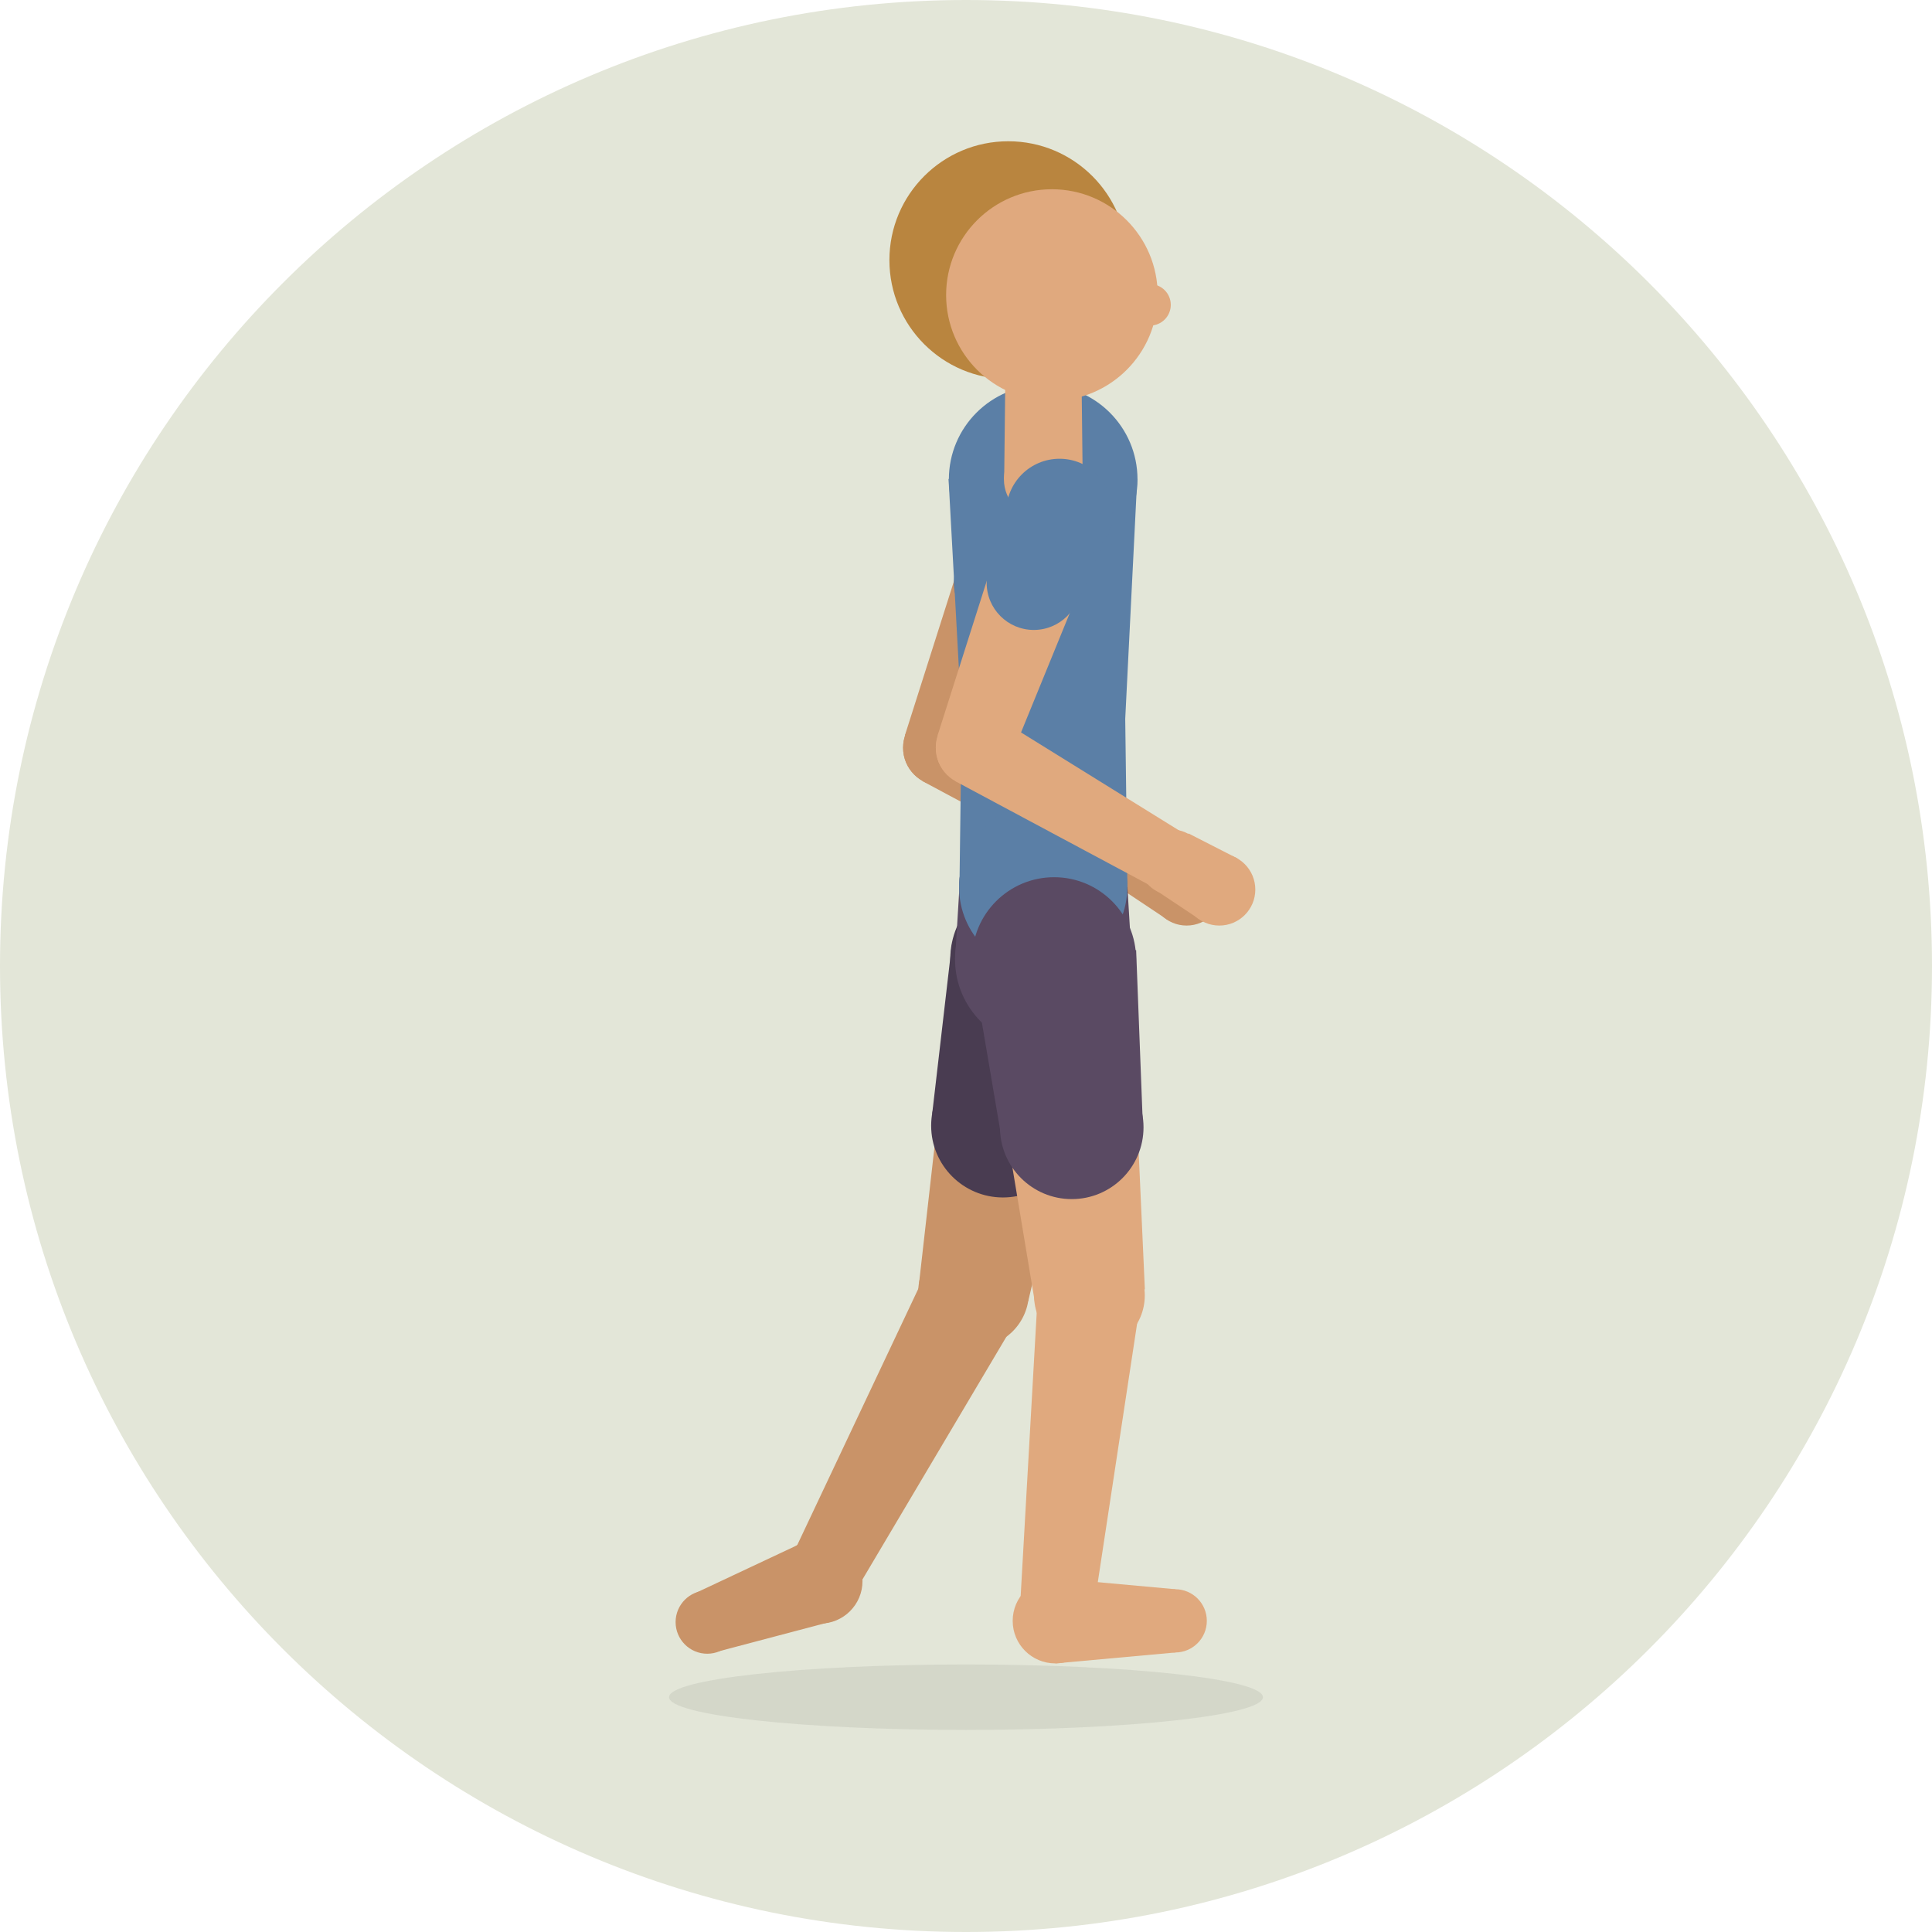
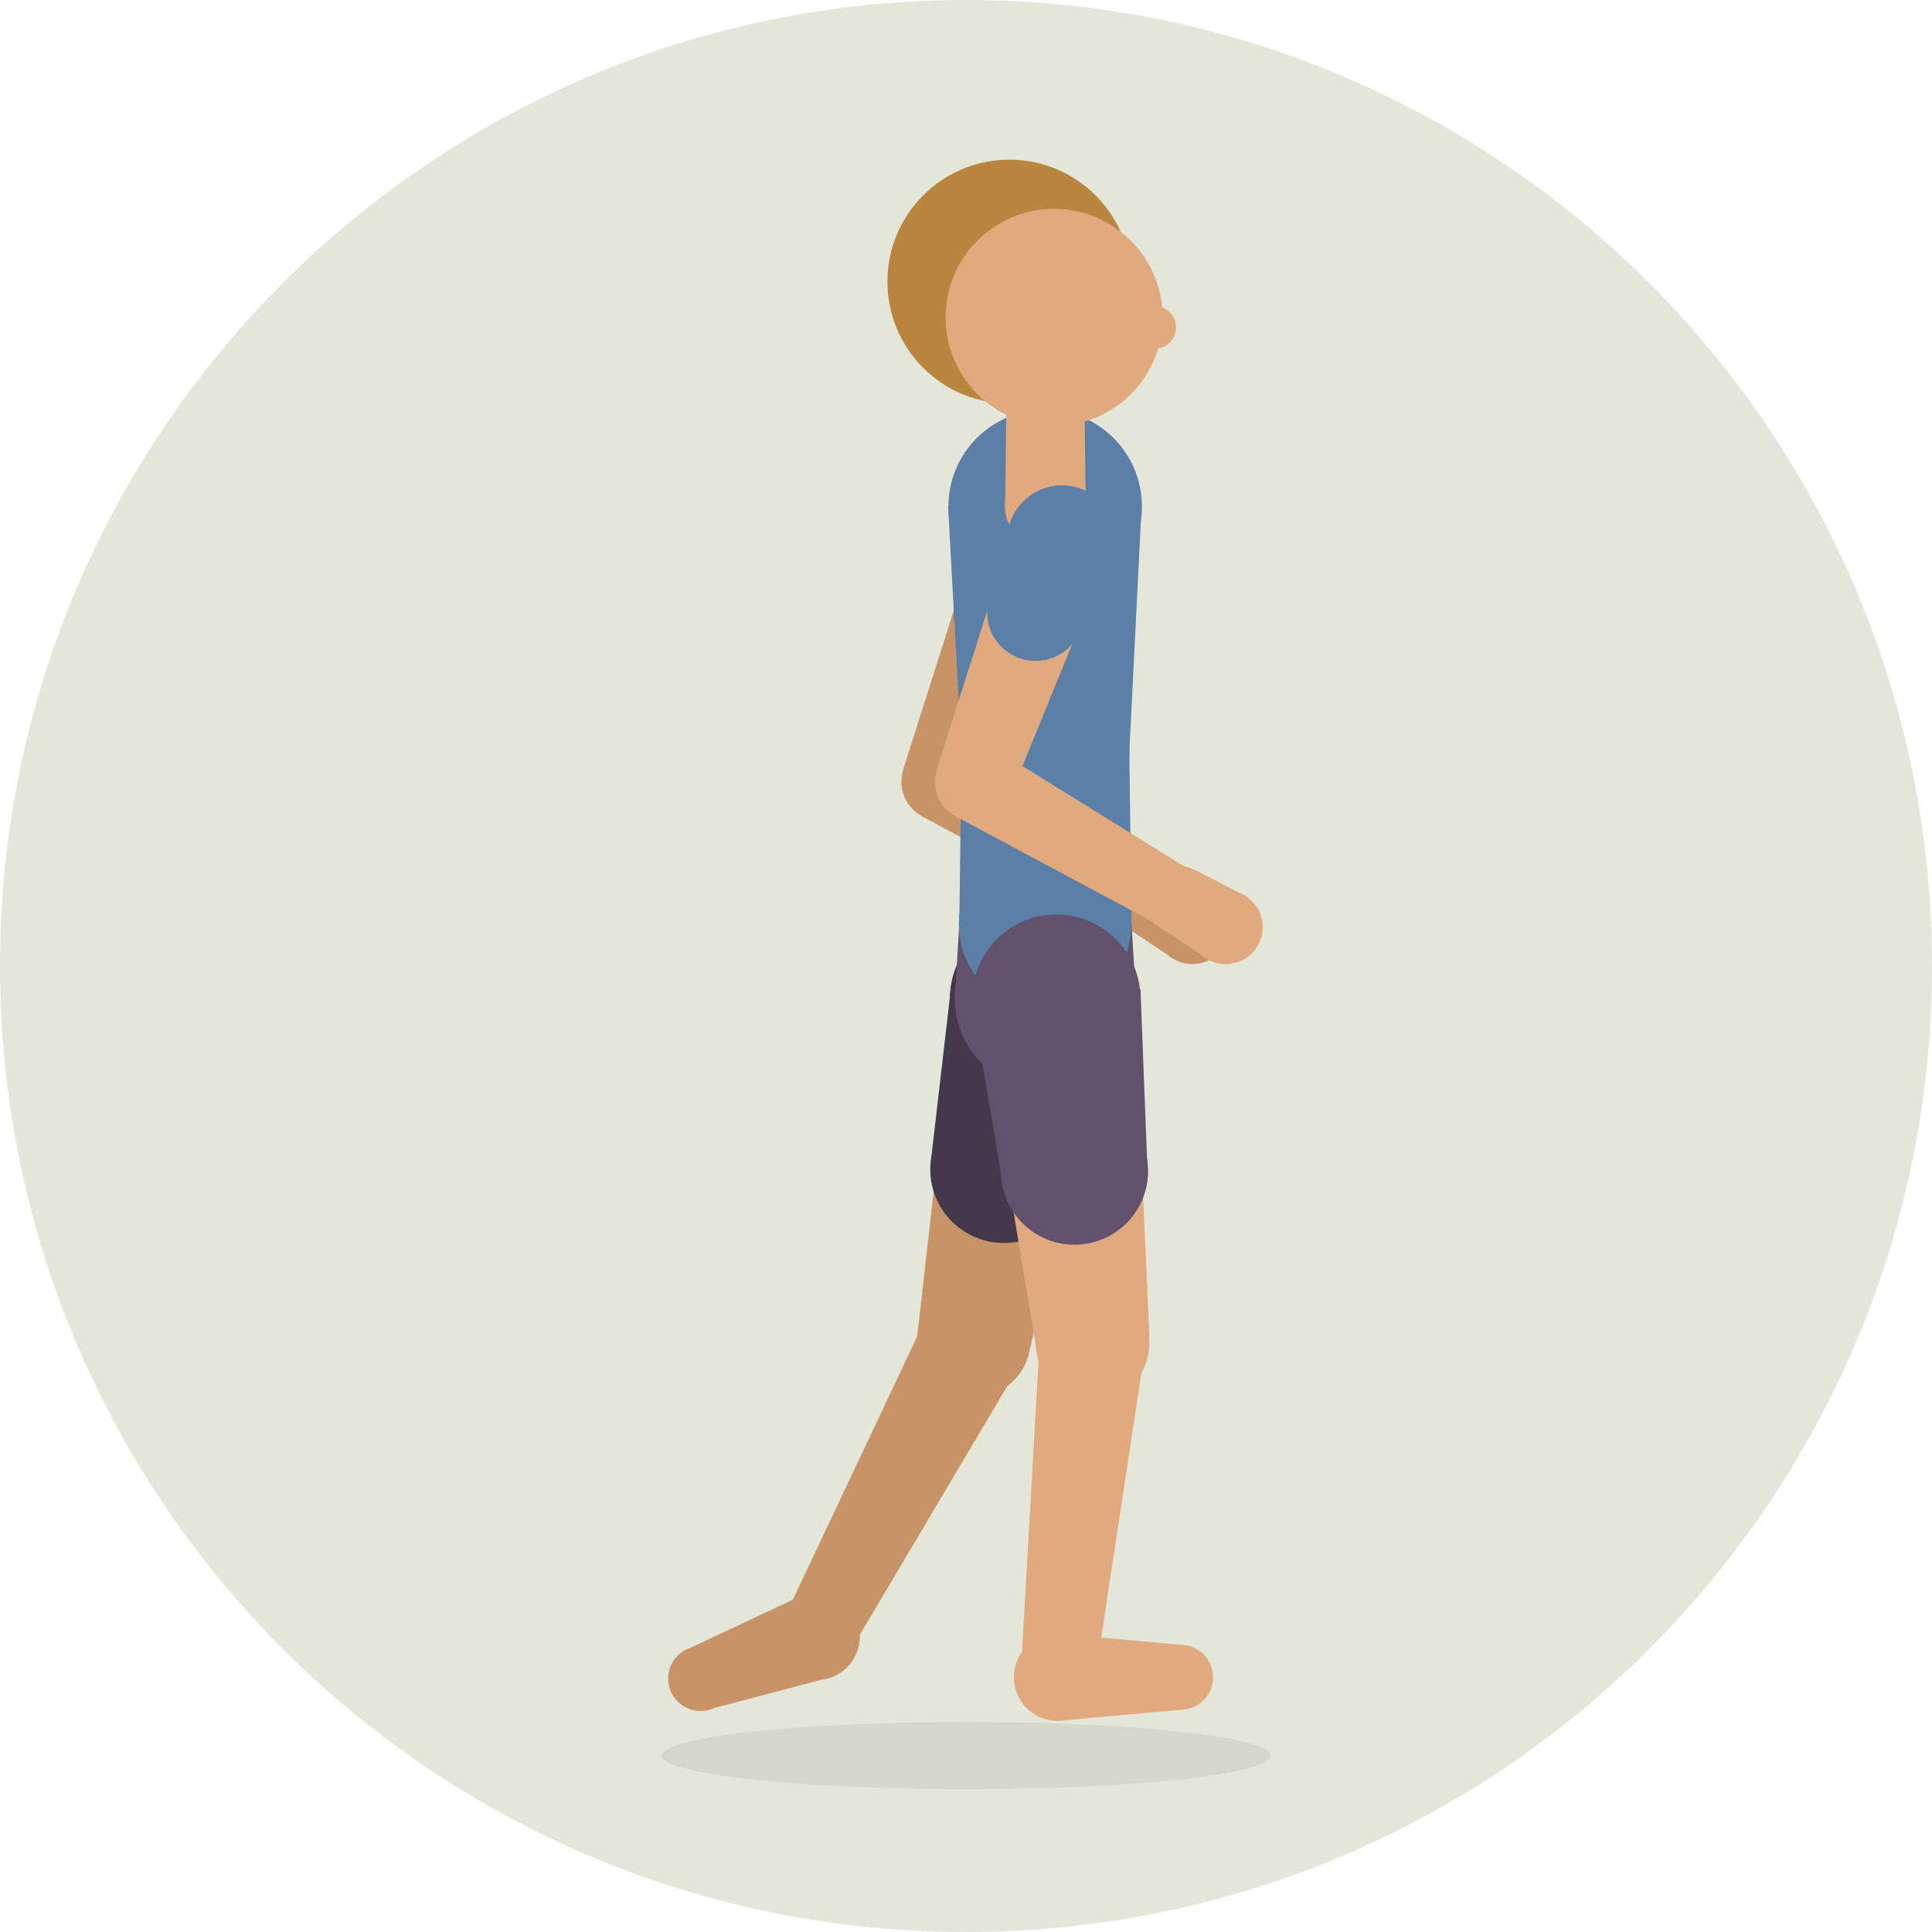
<svg xmlns="http://www.w3.org/2000/svg" viewBox="0 0 200 200" width="400" height="400" role="img" aria-label="Standing figure in profile with one foot behind, toes pointed down so the top of the foot rests on the floor.">
  <circle cx="100" cy="100" r="100" fill="#E3E6D8" />
  <clipPath id="c1sdvpon">
    <circle cx="100" cy="100" r="100" />
  </clipPath>
  <g clip-path="url(#c1sdvpon)">
-     <g transform="translate(100.0 174.0) scale(1.129)">
+     <g transform="translate(100.0 180.0) scale(1.158)">
      <ellipse cx="0" cy="1.5" rx="27.227" ry="3" fill="#20211F" opacity="0.08" />
      <g>
        <g fill="#C99368">
          <path d="M1.4 -108.7 L-5.6 -86.7 L1.0 -84.4 L9.7 -105.7Z" />
          <circle cx="5.577" cy="-107.166" r="4.418" />
          <circle cx="-2.29" cy="-85.553" r="3.478" />
        </g>
        <g fill="#4C6D91">
          <path d="M1.0 -108.8 L-0.8 -102.2 L7.3 -99.2 L10.2 -105.5Z" />
          <circle cx="5.577" cy="-107.166" r="4.888" />
          <circle cx="3.217" cy="-100.682" r="4.324" />
        </g>
        <g fill="#C99368">
          <path d="M-4.0 -82.5 L14.5 -72.6 L17.3 -77.5 L-0.6 -88.6Z" />
          <circle cx="-2.29" cy="-85.553" r="3.478" />
          <circle cx="15.897" cy="-75.053" r="2.8" />
        </g>
        <g fill="#C99368">
          <path d="M14.4 -72.5 L18.6 -69.7 L21.9 -75.4 L17.4 -77.7Z" />
          <circle cx="15.897" cy="-75.053" r="3" />
          <circle cx="20.227" cy="-72.553" r="3.3" />
        </g>
      </g>
      <g>
        <g fill="#C99368">
          <path d="M-3.5 -37.8 L-16.3 -10.7 L-10.5 -7.6 L4.8 -33.4Z" />
          <circle cx="0.694" cy="-35.637" r="4.7" />
          <circle cx="-13.39" cy="-9.148" r="3.29" />
        </g>
        <g fill="#C99368">
          <path d="M-0.8 -67.4 L-4.3 -36.5 L5.7 -34.8 L12.9 -65.0Z" />
          <circle cx="6.077" cy="-66.166" r="6.956" />
          <circle cx="0.694" cy="-35.637" r="5.076" />
        </g>
-         <g fill="#493C51">
+         <g fill="#44384C">
          <path d="M-1.3 -67.5 L-3.1 -52.0 L9.9 -49.8 L13.5 -64.9Z" />
          <circle cx="6.077" cy="-66.166" r="7.52" />
          <circle cx="3.385" cy="-50.901" r="6.58" />
        </g>
        <g fill="#C99368">
          <path d="M-14.7 -12.8 L-24.7 -8.1 L-22.7 -2.7 L-12.1 -5.5Z" />
          <circle cx="-13.39" cy="-9.148" r="3.9" />
          <circle cx="-23.727" cy="-5.386" r="2.9" />
        </g>
      </g>
      <g>
-         <g fill="#5A4A63">
+         <g fill="#62516C">
          <path d="M15.2 -66.2 L14.8 -72.8 L-0.6 -72.8 L-1.0 -66.2Z" />
          <circle cx="7.077" cy="-66.166" r="8.084" />
          <circle cx="7.077" cy="-72.766" r="7.708" />
        </g>
        <g fill="#5B7FA6">
          <path d="M14.8 -72.8 L14.6 -88.2 L-0.4 -88.2 L-0.6 -72.8Z" />
          <circle cx="7.077" cy="-72.766" r="7.708" />
          <circle cx="7.077" cy="-88.166" r="7.52" />
        </g>
        <g fill="#5B7FA6">
          <path d="M14.6 -88.2 L15.7 -110.2 L-1.6 -110.2 L-0.4 -88.2Z" />
          <circle cx="7.077" cy="-88.166" r="7.52" />
          <circle cx="7.077" cy="-110.166" r="8.648" />
        </g>
      </g>
      <g>
        <g fill="#E0A97E">
          <path d="M10.7 -110.2 L10.5 -127.7 L3.7 -127.7 L3.5 -110.2Z" />
          <circle cx="7.077" cy="-110.166" r="3.6" />
          <circle cx="7.077" cy="-127.666" r="3.4" />
        </g>
        <circle cx="3.877" cy="-130.266" r="10.9" fill="#B9853F" />
        <circle cx="7.877" cy="-127.066" r="9.7" fill="#E0A97E" />
        <circle cx="16.877" cy="-126.166" r="1.9" fill="#E0A97E" />
      </g>
      <g>
        <g fill="#E0A97E">
          <path d="M6.6 -35.8 L4.9 -5.8 L11.5 -5.2 L16.0 -34.8Z" />
          <circle cx="11.317" cy="-35.336" r="4.7" />
          <circle cx="8.181" cy="-5.5" r="3.29" />
        </g>
        <g fill="#E0A97E">
          <path d="M1.2 -65.4 L6.3 -34.8 L16.4 -35.9 L15.0 -66.9Z" />
          <circle cx="8.077" cy="-66.166" r="6.956" />
          <circle cx="11.317" cy="-35.336" r="5.076" />
        </g>
-         <g fill="#5A4A63">
+         <g fill="#62516C">
          <path d="M0.6 -65.4 L3.2 -50.1 L16.2 -51.4 L15.6 -67.0Z" />
          <circle cx="8.077" cy="-66.166" r="7.52" />
          <circle cx="9.697" cy="-50.751" r="6.58" />
        </g>
        <g fill="#E0A97E">
          <path d="M8.2 -1.6 L19.2 -2.6 L19.2 -8.4 L8.2 -9.4Z" />
          <circle cx="8.181" cy="-5.5" r="3.9" />
          <circle cx="19.181" cy="-5.5" r="2.9" />
        </g>
      </g>
      <g>
        <g fill="#E0A97E">
          <path d="M4.4 -108.7 L-2.6 -86.7 L4.0 -84.4 L12.7 -105.7Z" />
          <circle cx="8.577" cy="-107.166" r="4.418" />
          <circle cx="0.71" cy="-85.553" r="3.478" />
        </g>
        <g fill="#5B7FA6">
          <path d="M4.0 -108.8 L2.2 -102.2 L10.3 -99.2 L13.2 -105.5Z" />
          <circle cx="8.577" cy="-107.166" r="4.888" />
          <circle cx="6.217" cy="-100.682" r="4.324" />
        </g>
        <g fill="#E0A97E">
          <path d="M-1.0 -82.5 L17.5 -72.6 L20.3 -77.5 L2.4 -88.6Z" />
          <circle cx="0.71" cy="-85.553" r="3.478" />
          <circle cx="18.897" cy="-75.053" r="2.8" />
        </g>
        <g fill="#E0A97E">
          <path d="M17.4 -72.5 L21.6 -69.7 L24.9 -75.4 L20.4 -77.7Z" />
          <circle cx="18.897" cy="-75.053" r="3" />
          <circle cx="23.227" cy="-72.553" r="3.3" />
        </g>
      </g>
    </g>
  </g>
</svg>
